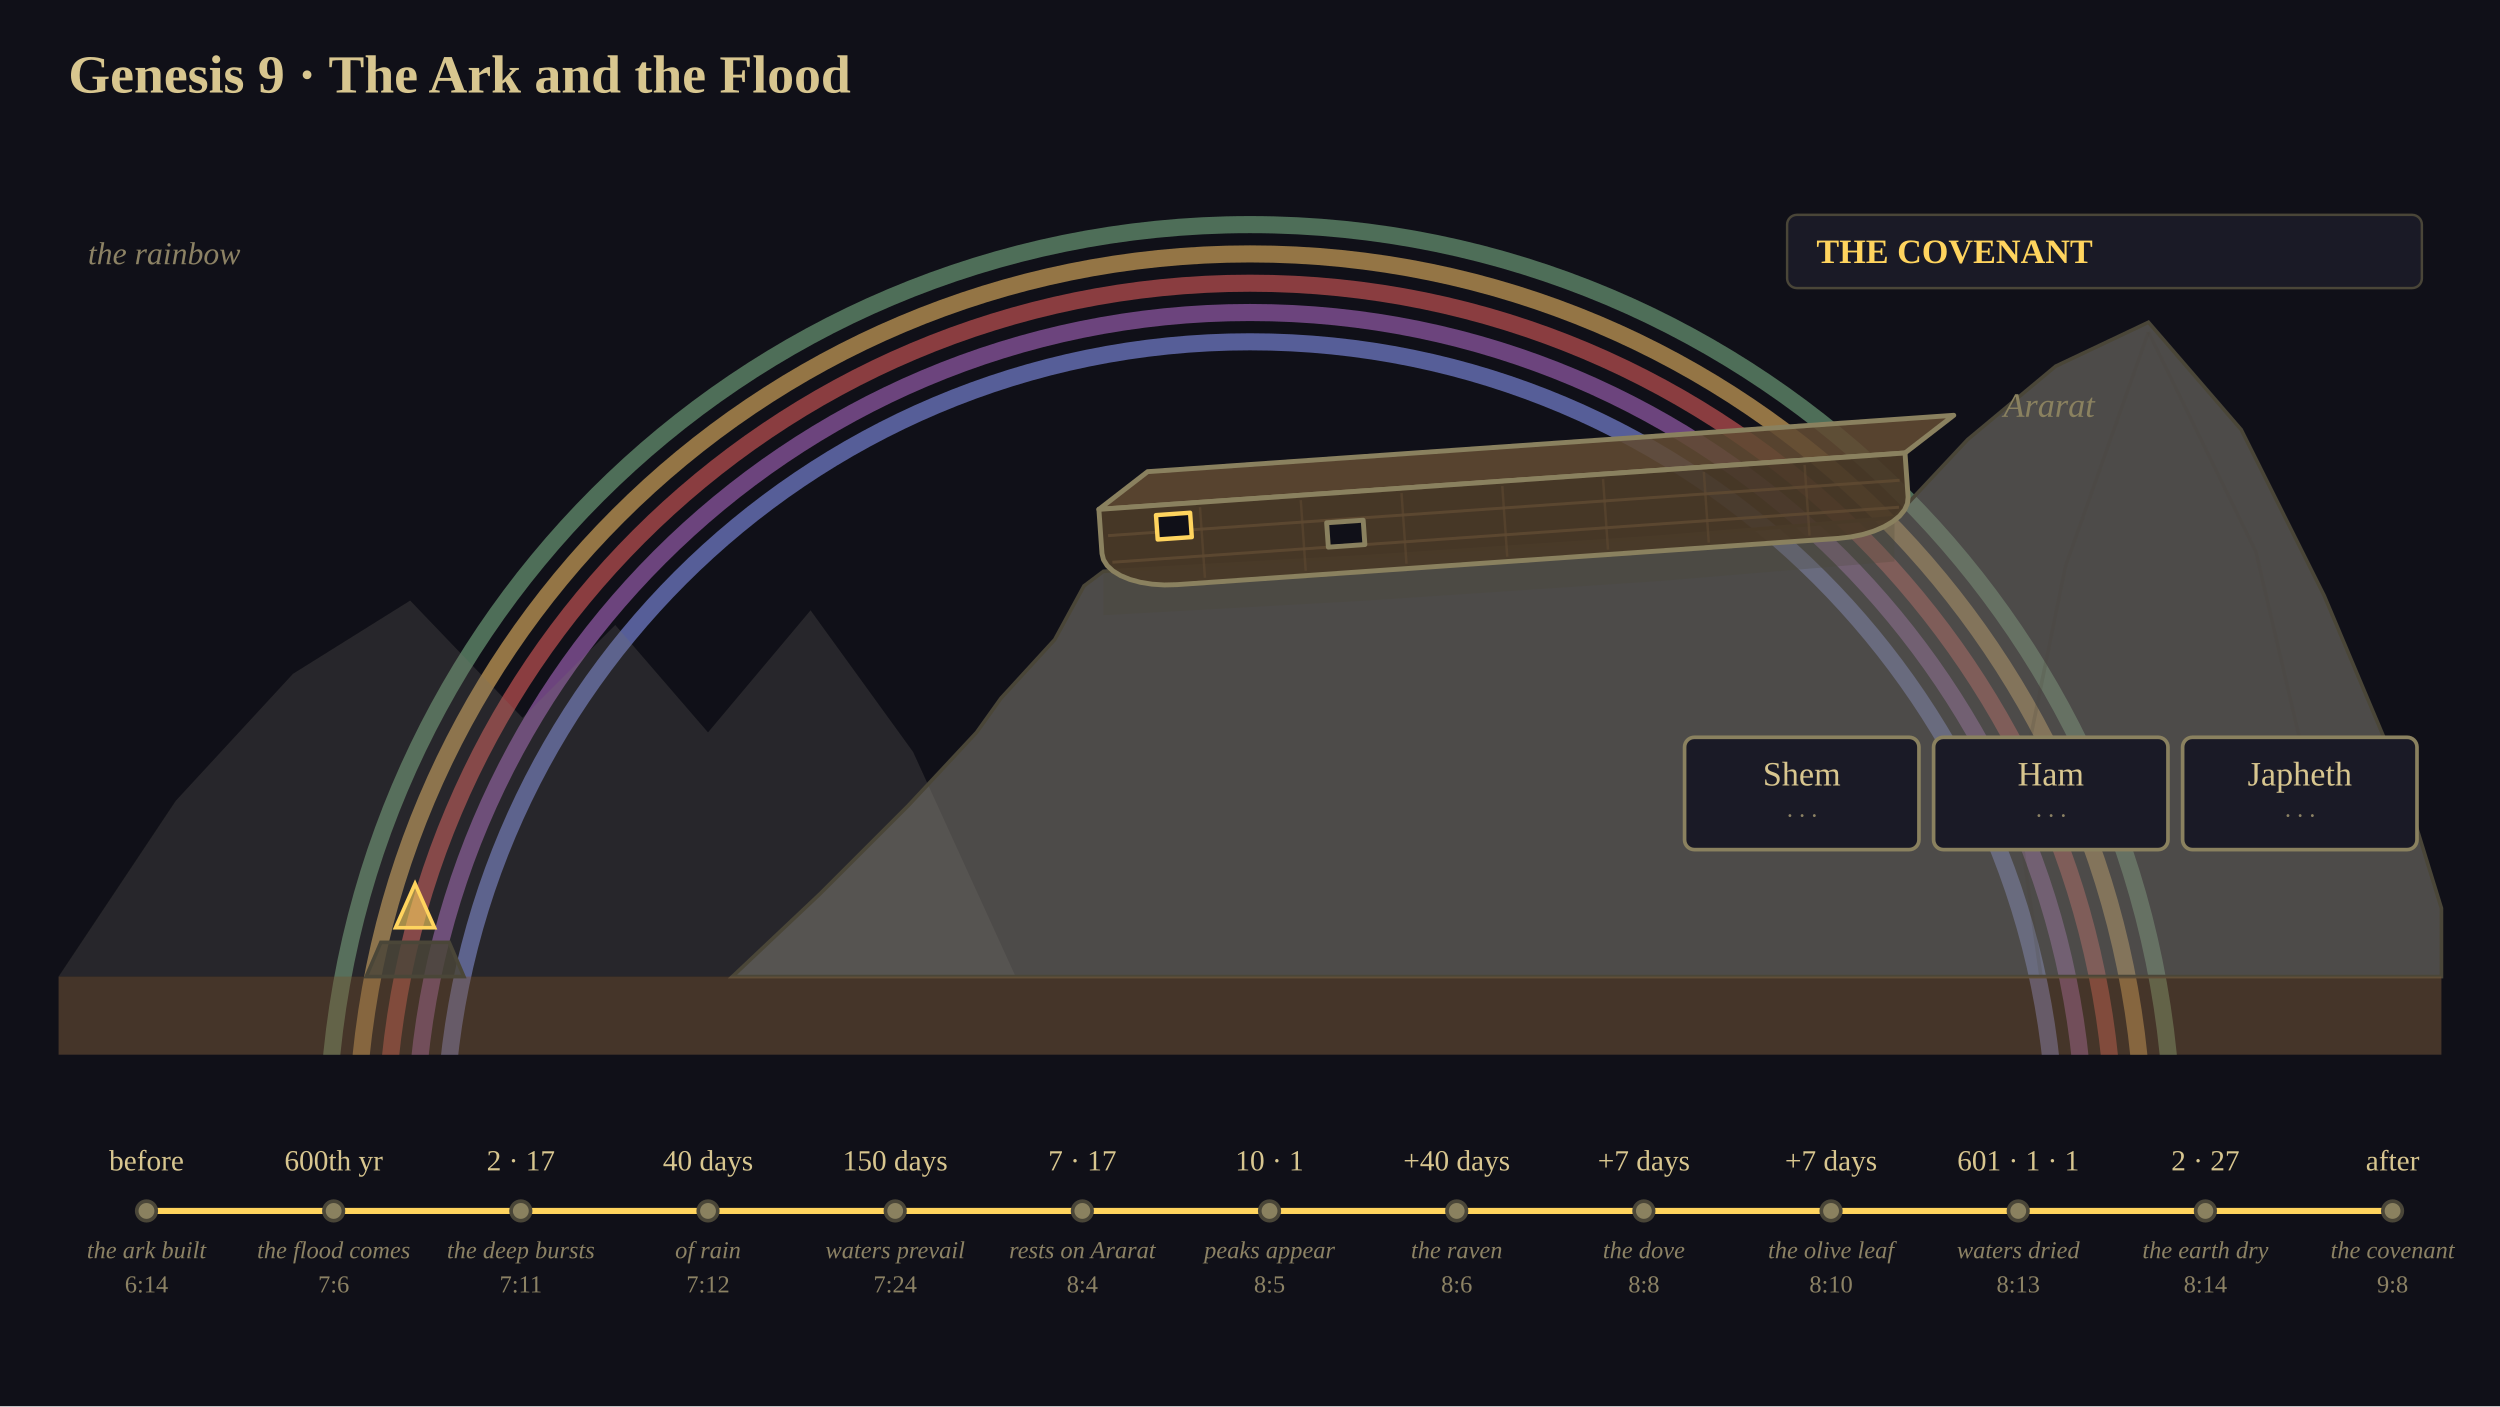
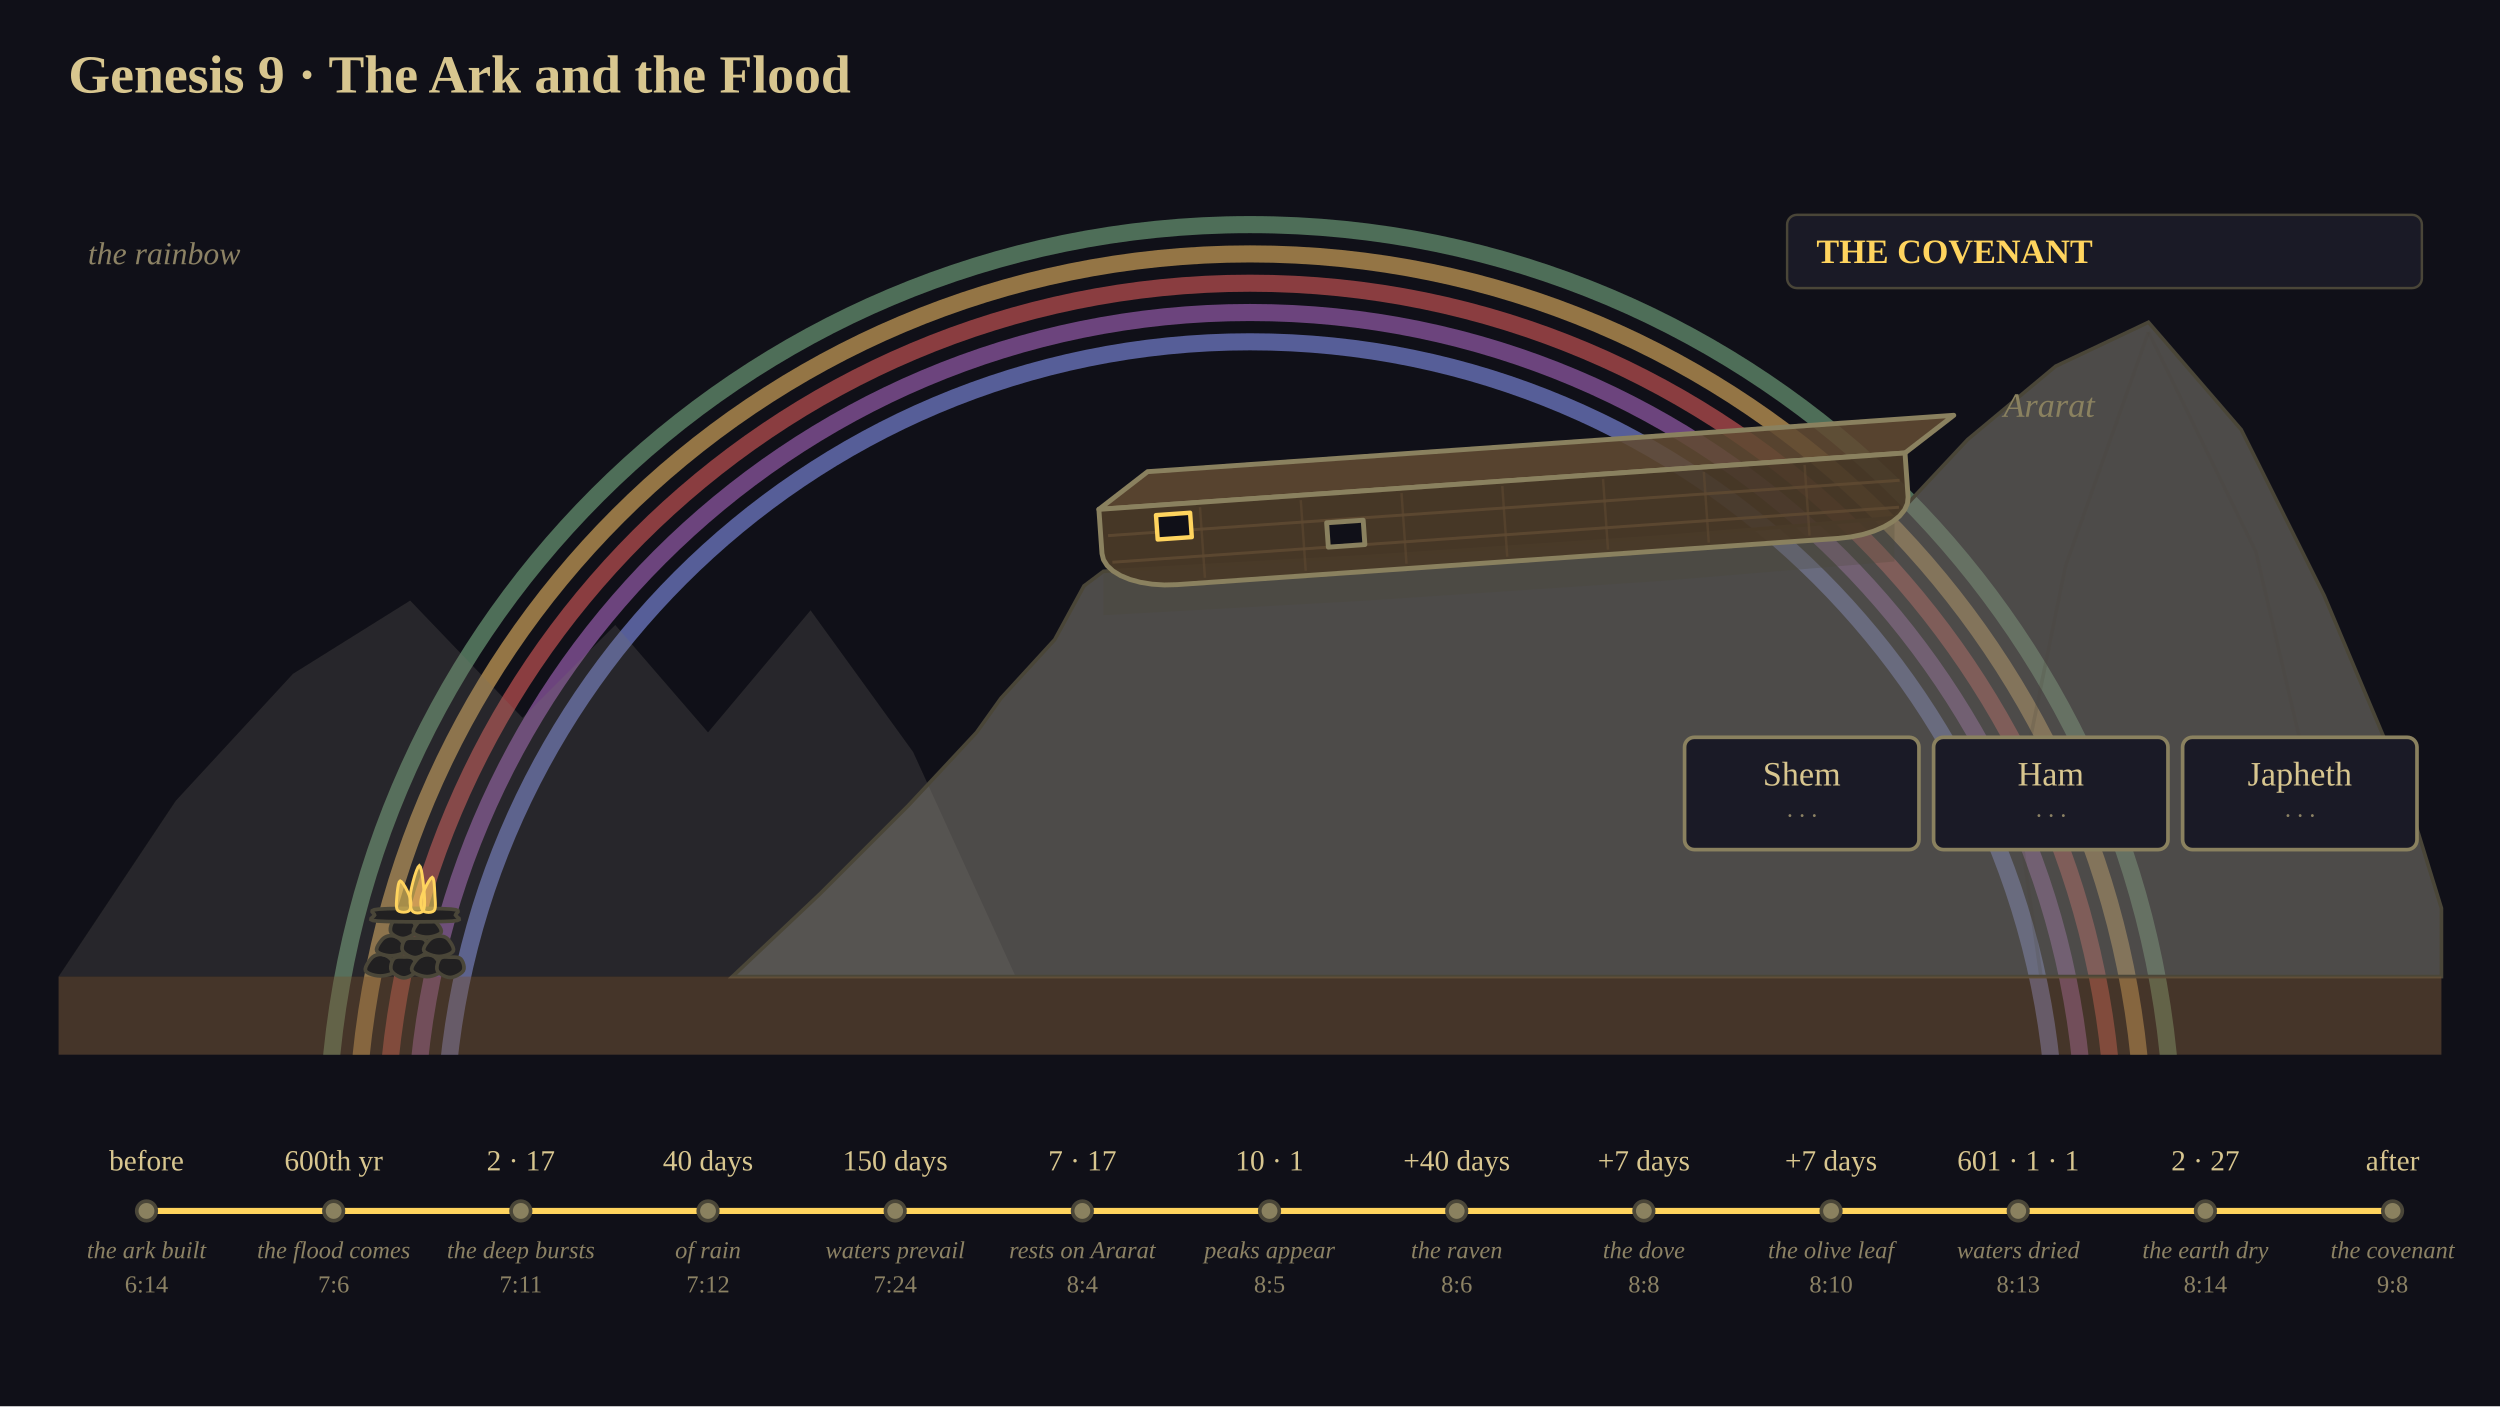
<svg xmlns="http://www.w3.org/2000/svg" viewBox="0 0 1024 576" width="1024" height="576" font-family="Georgia, 'Times New Roman', serif">
  <defs>
    <clipPath id="clip1">
      <rect x="0" y="0" width="976" height="350" />
    </clipPath>
  </defs>
  <rect x="0" y="0" width="1024" height="576" fill="rgb(16,16,24)" />
  <text x="28" y="24" font-size="22" text-anchor="start" dominant-baseline="text-before-edge" fill="rgb(216,198,143)" font-family="Georgia, 'Times New Roman', serif" font-weight="bold">Genesis 9 · The Ark and the Flood</text>
  <g clip-path="url(#clip1)" transform="translate(24,82)">
    <path d="M158,388 A330,330 0 0 1 818,388" fill="none" stroke="rgb(122,134,216)" stroke-width="7" stroke-opacity="0.667" />
    <path d="M146,388 A342,342 0 0 1 830,388" fill="none" stroke="rgb(154,95,176)" stroke-width="7" stroke-opacity="0.667" />
    <path d="M134,388 A354,354 0 0 1 842,388" fill="none" stroke="rgb(200,85,85)" stroke-width="7" stroke-opacity="0.667" />
    <path d="M122,388 A366,366 0 0 1 854,388" fill="none" stroke="rgb(214,168,92)" stroke-width="7" stroke-opacity="0.667" />
    <path d="M110,388 A378,378 0 0 1 866,388" fill="none" stroke="rgb(110,158,120)" stroke-width="7" stroke-opacity="0.667" />
  </g>
  <text x="36" y="100" font-size="13" text-anchor="start" dominant-baseline="text-before-edge" fill="rgb(140,130,100)" font-family="Georgia, 'Times New Roman', serif" font-style="italic">the rainbow</text>
  <polygon points="24,400 72,328 120,276 168,246 214,294 252,256 290,300 332,250 374,308 416,400" fill="rgb(120,116,108)" fill-opacity="0.227" />
  <polygon points="300,400 336,366 372,330 400,300 410,286 432,262 444,240 452,234 560,228 680,220 776,212 806,180 842,150 880,132 918,176 952,244 984,320 1000,372 1000,400" fill="rgb(120,116,108)" fill-opacity="0.588" stroke="rgb(74,70,56)" stroke-width="1.5" />
  <polygon points="452,234 560,228 680,220 776,212 776,230 680,238 560,246 452,252" fill="rgb(74,70,56)" fill-opacity="0.243" />
  <polyline points="880,136 846,232 826,330 836,400" stroke-linejoin="round" fill="none" stroke="rgb(74,70,56)" stroke-width="1.5" stroke-opacity="0.180" />
  <polyline points="880,136 924,226 946,320" stroke-linejoin="round" fill="none" stroke="rgb(74,70,56)" stroke-width="1.5" stroke-opacity="0.180" />
  <rect x="24" y="400" width="976" height="32" fill="rgb(120,88,58)" fill-opacity="0.510" />
  <text x="858" y="166" font-size="14" text-anchor="end" dominant-baseline="central" fill="rgb(138,129,95)" font-family="Georgia, 'Times New Roman', serif" font-style="italic">Ararat</text>
  <polygon points="450.1,208.63 780.29,185.54 800.27,170.1 470.07,193.19" stroke-linejoin="round" fill="rgb(96,74,50)" fill-opacity="0.882" stroke="rgb(138,129,95)" stroke-width="2" />
  <polygon points="450.1,208.63 780.29,185.54 781.56,203.64 781.56,203.64 781.29,206.25 780.12,208.83 778.1,211.33 775.27,213.65 771.74,215.73 767.6,217.51 762.98,218.93 758.02,219.95 752.88,220.53 482.12,239.47 476.94,239.6 471.89,239.28 467.12,238.52 462.78,237.34 458.99,235.77 455.87,233.86 453.51,231.67 452,229.27 451.37,226.73" stroke-linejoin="round" fill="rgb(74,58,40)" fill-opacity="0.941" stroke="rgb(138,129,95)" stroke-width="2" />
  <line x1="453.86" y1="219.39" x2="778.07" y2="196.72" stroke="rgb(96,74,50)" stroke-width="1.2" stroke-opacity="0.824" />
  <line x1="455.64" y1="230.29" x2="777.82" y2="207.76" stroke="rgb(96,74,50)" stroke-width="1.2" stroke-opacity="0.824" />
  <line x1="491.51" y1="207.73" x2="493.54" y2="236.66" stroke="rgb(96,74,50)" stroke-width="1" stroke-opacity="0.549" />
  <line x1="532.79" y1="204.85" x2="534.81" y2="233.78" stroke="rgb(96,74,50)" stroke-width="1" stroke-opacity="0.549" />
  <line x1="574.06" y1="201.96" x2="576.09" y2="230.89" stroke="rgb(96,74,50)" stroke-width="1" stroke-opacity="0.549" />
  <line x1="615.34" y1="199.08" x2="617.36" y2="228" stroke="rgb(96,74,50)" stroke-width="1" stroke-opacity="0.549" />
  <line x1="656.61" y1="196.19" x2="658.63" y2="225.12" stroke="rgb(96,74,50)" stroke-width="1" stroke-opacity="0.549" />
  <line x1="697.89" y1="193.3" x2="699.91" y2="222.23" stroke="rgb(96,74,50)" stroke-width="1" stroke-opacity="0.549" />
  <line x1="739.16" y1="190.42" x2="741.18" y2="219.35" stroke="rgb(96,74,50)" stroke-width="1" stroke-opacity="0.549" />
  <polygon points="543.39,214.13 558.36,213.08 559.05,223.06 544.09,224.11" stroke-linejoin="round" fill="rgb(16,16,24)" stroke="rgb(138,129,95)" stroke-width="2" />
  <polygon points="473.49,211 487.46,210.02 488.16,220 474.19,220.97" stroke-linejoin="round" fill="rgb(16,16,24)" stroke="rgb(255,212,94)" stroke-width="1.8" />
-   <polygon points="150,400 190,400 184,386 156,386" fill="rgb(74,70,56)" fill-opacity="0.824" stroke="rgb(74,70,56)" stroke-width="1.5" />
-   <polygon points="170,362 178,380 162,380" fill="rgb(255,212,94)" fill-opacity="0.588" stroke="rgb(255,212,94)" stroke-width="1.5" />
+   <polygon points="149.74,397.65 149.62,396.93 149.84,396.04 150.3,395.06 150.89,394.09 151.52,393.21 152.1,392.52 152.64,392.01 153.24,391.6 153.89,391.29 154.55,391.08 155.22,390.95 155.88,390.91 156.54,390.96 157.24,391.11 157.94,391.34 158.62,391.67 159.26,392.09 159.83,392.59 160.43,393.26 161.08,394.1 161.69,395.04 162.16,395.98 162.39,396.84 162.26,397.54 161.71,398.12 160.78,398.64 159.61,399.09 158.32,399.44 157.03,399.67 155.88,399.75 154.74,399.69 153.5,399.49 152.26,399.16 151.15,398.74 150.27,398.23" fill="rgb(33,32,33)" stroke="rgb(74,70,56)" stroke-width="1.5" />
+   <polygon points="160.31,397.56 160.09,396.8 160.07,395.91 160.23,394.96 160.51,394.05 160.88,393.25 161.29,392.66 161.8,392.28 162.43,392.06 163.16,391.96 163.92,391.94 164.68,391.95 165.4,391.97 166.1,391.96 166.85,391.96 167.59,392 168.29,392.11 168.91,392.34 169.42,392.72 169.85,393.32 170.26,394.11 170.58,395.02 170.78,395.96 170.8,396.84 170.59,397.59 170.09,398.27 169.33,398.94 168.38,399.57 167.35,400.09 166.33,400.44 165.4,400.56 164.47,400.43 163.47,400.08 162.47,399.55 161.55,398.92 160.81,398.24" fill="rgb(33,32,33)" stroke="rgb(74,70,56)" stroke-width="1.5" />
+   <polygon points="168.73,397.58 168.61,396.87 168.82,396 169.28,395.07 169.87,394.15 170.5,393.32 171.07,392.66 171.63,392.17 172.25,391.79 172.91,391.49 173.6,391.28 174.27,391.15 174.91,391.1 175.54,391.1 176.18,391.17 176.81,391.31 177.42,391.56 177.99,391.91 178.5,392.39 179.05,393.07 179.65,393.95 180.21,394.95 180.65,395.97 180.85,396.9 180.74,397.65 180.24,398.27 179.41,398.84 178.35,399.32 177.18,399.7 176,399.95 174.91,400.03 173.8,399.93 172.56,399.66 171.31,399.26 170.17,398.76 169.27,398.19" fill="rgb(33,32,33)" stroke="rgb(74,70,56)" stroke-width="1.5" />
+   <polygon points="179.18,397.66 178.96,396.9 178.96,395.98 179.13,394.99 179.44,394.03 179.83,393.2 180.26,392.59 180.78,392.23 181.42,392.03 182.14,391.96 182.91,391.97 183.69,392.02 184.43,392.05 185.18,392.06 185.98,392.05 186.79,392.09 187.55,392.2 188.22,392.42 188.76,392.79 189.19,393.37 189.58,394.15 189.88,395.04 190.05,395.96 190.03,396.83 189.79,397.56 189.27,398.21 188.48,398.85 187.5,399.44 186.45,399.93 185.39,400.26 184.43,400.39 183.47,400.29 182.44,399.98 181.4,399.52 180.46,398.95 179.69,398.31" fill="rgb(33,32,33)" stroke="rgb(74,70,56)" stroke-width="1.5" />
+   <polygon points="154.34,389.54 154.23,388.87 154.44,388.03 154.87,387.12 155.44,386.21 156.04,385.4 156.58,384.75 157.1,384.28 157.67,383.9 158.28,383.61 158.92,383.4 159.55,383.29 160.18,383.25 160.81,383.3 161.47,383.43 162.13,383.65 162.78,383.96 163.39,384.35 163.93,384.82 164.5,385.44 165.12,386.23 165.7,387.1 166.15,387.98 166.36,388.78 166.24,389.44 165.71,389.98 164.83,390.47 163.72,390.88 162.49,391.21 161.27,391.42 160.18,391.5 159.1,391.44 157.92,391.25 156.74,390.95 155.68,390.55 154.85,390.08" fill="rgb(33,32,33)" stroke="rgb(74,70,56)" stroke-width="1.5" />
+   <polygon points="164.92,389.46 164.69,388.76 164.68,387.93 164.83,387.05 165.12,386.21 165.49,385.47 165.9,384.91 166.4,384.57 167.04,384.36 167.76,384.27 168.52,384.24 169.29,384.26 170,384.28 170.71,384.27 171.45,384.27 172.19,384.3 172.9,384.41 173.52,384.62 174.02,384.97 174.46,385.53 174.86,386.26 175.18,387.11 175.38,387.98 175.4,388.8 175.19,389.5 174.7,390.12 173.93,390.75 172.99,391.33 171.96,391.81 170.93,392.14 170,392.26 169.08,392.13 168.07,391.8 167.07,391.32 166.16,390.73 165.41,390.1" fill="rgb(33,32,33)" stroke="rgb(74,70,56)" stroke-width="1.5" />
+   <polygon points="173.64,389.47 173.52,388.81 173.74,388 174.19,387.13 174.78,386.27 175.41,385.49 175.99,384.88 176.54,384.43 177.16,384.07 177.83,383.79 178.51,383.6 179.18,383.48 179.82,383.42 180.45,383.43 181.09,383.49 181.72,383.63 182.33,383.85 182.9,384.18 183.42,384.63 183.96,385.26 184.56,386.09 185.13,387.02 185.56,387.97 185.77,388.84 185.66,389.54 185.16,390.12 184.32,390.65 183.27,391.1 182.09,391.45 180.91,391.68 179.82,391.76 178.71,391.67 177.47,391.42 176.22,391.04 175.08,390.57 174.18,390.04" fill="rgb(33,32,33)" stroke="rgb(74,70,56)" stroke-width="1.5" />
+   <polygon points="160.11,381.88 159.91,381.18 159.9,380.32 160.07,379.4 160.36,378.52 160.73,377.75 161.14,377.18 161.63,376.84 162.24,376.66 162.92,376.59 163.65,376.6 164.39,376.65 165.09,376.68 165.8,376.68 166.56,376.68 167.32,376.71 168.05,376.81 168.68,377.02 169.19,377.36 169.6,377.9 169.97,378.62 170.25,379.45 170.41,380.31 170.4,381.11 170.17,381.79 169.67,382.39 168.92,382.99 168,383.54 167,383.99 166,384.3 165.09,384.42 164.18,384.32 163.2,384.04 162.22,383.61 161.32,383.08 160.6,382.49" fill="rgb(33,32,33)" stroke="rgb(74,70,56)" stroke-width="1.5" />
+   <polygon points="169.39,382.04 169.28,381.42 169.48,380.64 169.89,379.8 170.42,378.95 170.99,378.19 171.51,377.6 172,377.16 172.54,376.8 173.12,376.53 173.72,376.34 174.32,376.23 174.91,376.2 175.51,376.25 176.14,376.37 176.77,376.57 177.38,376.86 177.95,377.22 178.47,377.66 179.01,378.24 179.6,378.97 180.15,379.77 180.57,380.59 180.77,381.34 180.66,381.95 180.16,382.45 179.32,382.9 178.27,383.29 177.11,383.59 175.95,383.79 174.91,383.86 173.89,383.81 172.77,383.63 171.66,383.35 170.65,382.98 169.86,382.54" fill="rgb(33,32,33)" stroke="rgb(74,70,56)" stroke-width="1.5" />
+   <polygon points="154.65,377.28 158.4,377.45 163.79,377.56 170,377.59 176.21,377.56 181.6,377.45 185.35,377.28 187.3,377.02 188.06,376.65 188,376.21 187.49,375.74 186.89,375.26 186.58,374.83 186.77,374.39 187.21,373.92 187.58,373.45 187.51,373.01 186.68,372.64 184.74,372.37 181.1,372.2 175.94,372.1 170,372.06 164.06,372.1 158.9,372.2 155.26,372.37 153.32,372.64 152.49,373.01 152.42,373.45 152.79,373.92 153.23,374.39 153.42,374.83 153.11,375.26 152.51,375.74 152,376.21 151.94,376.65 152.7,377.02" fill="rgb(33,32,33)" stroke="rgb(74,70,56)" stroke-width="1.5" />
+   <polygon points="162.98,372.98 162.63,372.45 162.44,371.73 162.36,370.87 162.36,369.91 162.42,368.9 162.5,367.88 162.6,366.66 162.74,365.16 162.94,363.61 163.19,362.22 163.52,361.22 163.93,360.83 164.5,361.18 165.23,362.12 166.04,363.46 166.82,364.96 167.48,366.42 167.92,367.64 168.17,368.67 168.3,369.72 168.3,370.74 168.19,371.65 167.96,372.42 167.61,372.98 167.04,373.35 166.23,373.57 165.3,373.64 164.37,373.56 163.56,373.34" fill="rgb(255,212,94)" fill-opacity="0.588" stroke="rgb(255,212,94)" stroke-width="1.2" />
+   <polygon points="168.72,372.98 168.36,372.18 168.11,371.09 167.97,369.78 167.95,368.33 168.04,366.8 168.24,365.25 168.62,363.4 169.18,361.13 169.85,358.78 170.56,356.68 171.22,355.16 171.76,354.56 172.19,355.09 172.6,356.53 172.95,358.55 173.26,360.83 173.5,363.05 173.67,364.88 173.8,366.45 173.89,368.05 173.92,369.58 173.86,370.97 173.68,372.13 173.35,372.98 172.78,373.54 171.97,373.87 171.05,373.97 170.12,373.86 169.3,373.53" fill="rgb(255,212,94)" fill-opacity="0.588" stroke="rgb(255,212,94)" stroke-width="1.2" />
+   <polygon points="173.19,372.98 172.82,372.39 172.55,371.58 172.39,370.62 172.36,369.54 172.47,368.41 172.71,367.26 173.19,365.89 173.91,364.21 174.77,362.47 175.65,360.92 176.43,359.8 177.02,359.35 177.41,359.75 177.69,360.81 177.87,362.3 177.99,363.99 178.08,365.63 178.14,366.99 178.22,368.15 178.3,369.33 178.34,370.46 178.3,371.49 178.14,372.35 177.82,372.98 177.25,373.4 176.44,373.64 175.52,373.72 174.59,373.63 173.77,373.39" fill="rgb(255,212,94)" fill-opacity="0.588" stroke="rgb(255,212,94)" stroke-width="1.2" />
  <rect x="690" y="302" width="96" height="46" rx="4" fill="rgb(26,26,38)" stroke="rgb(138,129,95)" stroke-width="1.5" />
  <text x="738" y="317" font-size="14" text-anchor="middle" dominant-baseline="central" fill="rgb(216,198,143)" font-family="Georgia, 'Times New Roman', serif">Shem</text>
  <text x="738" y="334" font-size="10" text-anchor="middle" dominant-baseline="central" fill="rgb(140,130,100)" font-family="Georgia, 'Times New Roman', serif" font-style="italic">· · ·</text>
  <rect x="792" y="302" width="96" height="46" rx="4" fill="rgb(26,26,38)" stroke="rgb(138,129,95)" stroke-width="1.5" />
  <text x="840" y="317" font-size="14" text-anchor="middle" dominant-baseline="central" fill="rgb(216,198,143)" font-family="Georgia, 'Times New Roman', serif">Ham</text>
  <text x="840" y="334" font-size="10" text-anchor="middle" dominant-baseline="central" fill="rgb(140,130,100)" font-family="Georgia, 'Times New Roman', serif" font-style="italic">· · ·</text>
  <rect x="894" y="302" width="96" height="46" rx="4" fill="rgb(26,26,38)" stroke="rgb(138,129,95)" stroke-width="1.5" />
  <text x="942" y="317" font-size="14" text-anchor="middle" dominant-baseline="central" fill="rgb(216,198,143)" font-family="Georgia, 'Times New Roman', serif">Japheth</text>
  <text x="942" y="334" font-size="10" text-anchor="middle" dominant-baseline="central" fill="rgb(140,130,100)" font-family="Georgia, 'Times New Roman', serif" font-style="italic">· · ·</text>
  <rect x="732" y="88" width="260" height="30" rx="4" fill="rgb(26,26,38)" stroke="rgb(74,70,56)" stroke-width="1" />
  <text x="744" y="103" font-size="14" text-anchor="start" dominant-baseline="central" fill="rgb(255,212,94)" font-family="Georgia, 'Times New Roman', serif" font-weight="bold">THE COVENANT</text>
  <line x1="60" y1="496" x2="980" y2="496" stroke="rgb(74,70,56)" stroke-width="2" />
  <line x1="60" y1="496" x2="980" y2="496" stroke="rgb(255,212,94)" stroke-width="2.5" />
  <circle cx="60" cy="496" r="4" fill="rgb(138,129,95)" stroke="rgb(74,70,56)" stroke-width="1.5" />
  <text x="60" y="482" font-size="12" text-anchor="middle" dominant-baseline="text-after-edge" fill="rgb(216,198,143)" font-family="Georgia, 'Times New Roman', serif">before</text>
  <text x="60" y="512" font-size="10" text-anchor="middle" dominant-baseline="central" fill="rgb(140,130,100)" font-family="Georgia, 'Times New Roman', serif" font-style="italic">the ark built</text>
  <text x="60" y="526" font-size="10" text-anchor="middle" dominant-baseline="central" fill="rgb(140,130,100)" font-family="Georgia, 'Times New Roman', serif">6:14</text>
  <circle cx="136.67" cy="496" r="4" fill="rgb(138,129,95)" stroke="rgb(74,70,56)" stroke-width="1.5" />
  <text x="136.67" y="482" font-size="12" text-anchor="middle" dominant-baseline="text-after-edge" fill="rgb(216,198,143)" font-family="Georgia, 'Times New Roman', serif">600th yr</text>
  <text x="136.67" y="512" font-size="10" text-anchor="middle" dominant-baseline="central" fill="rgb(140,130,100)" font-family="Georgia, 'Times New Roman', serif" font-style="italic">the flood comes</text>
  <text x="136.67" y="526" font-size="10" text-anchor="middle" dominant-baseline="central" fill="rgb(140,130,100)" font-family="Georgia, 'Times New Roman', serif">7:6</text>
  <circle cx="213.33" cy="496" r="4" fill="rgb(138,129,95)" stroke="rgb(74,70,56)" stroke-width="1.5" />
  <text x="213.33" y="482" font-size="12" text-anchor="middle" dominant-baseline="text-after-edge" fill="rgb(216,198,143)" font-family="Georgia, 'Times New Roman', serif">2 · 17</text>
  <text x="213.33" y="512" font-size="10" text-anchor="middle" dominant-baseline="central" fill="rgb(140,130,100)" font-family="Georgia, 'Times New Roman', serif" font-style="italic">the deep bursts</text>
  <text x="213.33" y="526" font-size="10" text-anchor="middle" dominant-baseline="central" fill="rgb(140,130,100)" font-family="Georgia, 'Times New Roman', serif">7:11</text>
  <circle cx="290" cy="496" r="4" fill="rgb(138,129,95)" stroke="rgb(74,70,56)" stroke-width="1.5" />
  <text x="290" y="482" font-size="12" text-anchor="middle" dominant-baseline="text-after-edge" fill="rgb(216,198,143)" font-family="Georgia, 'Times New Roman', serif">40 days</text>
  <text x="290" y="512" font-size="10" text-anchor="middle" dominant-baseline="central" fill="rgb(140,130,100)" font-family="Georgia, 'Times New Roman', serif" font-style="italic">of rain</text>
  <text x="290" y="526" font-size="10" text-anchor="middle" dominant-baseline="central" fill="rgb(140,130,100)" font-family="Georgia, 'Times New Roman', serif">7:12</text>
  <circle cx="366.67" cy="496" r="4" fill="rgb(138,129,95)" stroke="rgb(74,70,56)" stroke-width="1.5" />
  <text x="366.67" y="482" font-size="12" text-anchor="middle" dominant-baseline="text-after-edge" fill="rgb(216,198,143)" font-family="Georgia, 'Times New Roman', serif">150 days</text>
  <text x="366.67" y="512" font-size="10" text-anchor="middle" dominant-baseline="central" fill="rgb(140,130,100)" font-family="Georgia, 'Times New Roman', serif" font-style="italic">waters prevail</text>
  <text x="366.67" y="526" font-size="10" text-anchor="middle" dominant-baseline="central" fill="rgb(140,130,100)" font-family="Georgia, 'Times New Roman', serif">7:24</text>
  <circle cx="443.33" cy="496" r="4" fill="rgb(138,129,95)" stroke="rgb(74,70,56)" stroke-width="1.5" />
  <text x="443.33" y="482" font-size="12" text-anchor="middle" dominant-baseline="text-after-edge" fill="rgb(216,198,143)" font-family="Georgia, 'Times New Roman', serif">7 · 17</text>
  <text x="443.33" y="512" font-size="10" text-anchor="middle" dominant-baseline="central" fill="rgb(140,130,100)" font-family="Georgia, 'Times New Roman', serif" font-style="italic">rests on Ararat</text>
  <text x="443.33" y="526" font-size="10" text-anchor="middle" dominant-baseline="central" fill="rgb(140,130,100)" font-family="Georgia, 'Times New Roman', serif">8:4</text>
  <circle cx="520" cy="496" r="4" fill="rgb(138,129,95)" stroke="rgb(74,70,56)" stroke-width="1.5" />
  <text x="520" y="482" font-size="12" text-anchor="middle" dominant-baseline="text-after-edge" fill="rgb(216,198,143)" font-family="Georgia, 'Times New Roman', serif">10 · 1</text>
  <text x="520" y="512" font-size="10" text-anchor="middle" dominant-baseline="central" fill="rgb(140,130,100)" font-family="Georgia, 'Times New Roman', serif" font-style="italic">peaks appear</text>
  <text x="520" y="526" font-size="10" text-anchor="middle" dominant-baseline="central" fill="rgb(140,130,100)" font-family="Georgia, 'Times New Roman', serif">8:5</text>
  <circle cx="596.67" cy="496" r="4" fill="rgb(138,129,95)" stroke="rgb(74,70,56)" stroke-width="1.5" />
  <text x="596.67" y="482" font-size="12" text-anchor="middle" dominant-baseline="text-after-edge" fill="rgb(216,198,143)" font-family="Georgia, 'Times New Roman', serif">+40 days</text>
  <text x="596.67" y="512" font-size="10" text-anchor="middle" dominant-baseline="central" fill="rgb(140,130,100)" font-family="Georgia, 'Times New Roman', serif" font-style="italic">the raven</text>
  <text x="596.67" y="526" font-size="10" text-anchor="middle" dominant-baseline="central" fill="rgb(140,130,100)" font-family="Georgia, 'Times New Roman', serif">8:6</text>
  <circle cx="673.33" cy="496" r="4" fill="rgb(138,129,95)" stroke="rgb(74,70,56)" stroke-width="1.5" />
  <text x="673.33" y="482" font-size="12" text-anchor="middle" dominant-baseline="text-after-edge" fill="rgb(216,198,143)" font-family="Georgia, 'Times New Roman', serif">+7 days</text>
  <text x="673.33" y="512" font-size="10" text-anchor="middle" dominant-baseline="central" fill="rgb(140,130,100)" font-family="Georgia, 'Times New Roman', serif" font-style="italic">the dove</text>
  <text x="673.33" y="526" font-size="10" text-anchor="middle" dominant-baseline="central" fill="rgb(140,130,100)" font-family="Georgia, 'Times New Roman', serif">8:8</text>
  <circle cx="750" cy="496" r="4" fill="rgb(138,129,95)" stroke="rgb(74,70,56)" stroke-width="1.5" />
  <text x="750" y="482" font-size="12" text-anchor="middle" dominant-baseline="text-after-edge" fill="rgb(216,198,143)" font-family="Georgia, 'Times New Roman', serif">+7 days</text>
  <text x="750" y="512" font-size="10" text-anchor="middle" dominant-baseline="central" fill="rgb(140,130,100)" font-family="Georgia, 'Times New Roman', serif" font-style="italic">the olive leaf</text>
  <text x="750" y="526" font-size="10" text-anchor="middle" dominant-baseline="central" fill="rgb(140,130,100)" font-family="Georgia, 'Times New Roman', serif">8:10</text>
  <circle cx="826.67" cy="496" r="4" fill="rgb(138,129,95)" stroke="rgb(74,70,56)" stroke-width="1.5" />
  <text x="826.67" y="482" font-size="12" text-anchor="middle" dominant-baseline="text-after-edge" fill="rgb(216,198,143)" font-family="Georgia, 'Times New Roman', serif">601 · 1 · 1</text>
  <text x="826.67" y="512" font-size="10" text-anchor="middle" dominant-baseline="central" fill="rgb(140,130,100)" font-family="Georgia, 'Times New Roman', serif" font-style="italic">waters dried</text>
  <text x="826.67" y="526" font-size="10" text-anchor="middle" dominant-baseline="central" fill="rgb(140,130,100)" font-family="Georgia, 'Times New Roman', serif">8:13</text>
  <circle cx="903.33" cy="496" r="4" fill="rgb(138,129,95)" stroke="rgb(74,70,56)" stroke-width="1.5" />
  <text x="903.33" y="482" font-size="12" text-anchor="middle" dominant-baseline="text-after-edge" fill="rgb(216,198,143)" font-family="Georgia, 'Times New Roman', serif">2 · 27</text>
  <text x="903.33" y="512" font-size="10" text-anchor="middle" dominant-baseline="central" fill="rgb(140,130,100)" font-family="Georgia, 'Times New Roman', serif" font-style="italic">the earth dry</text>
  <text x="903.33" y="526" font-size="10" text-anchor="middle" dominant-baseline="central" fill="rgb(140,130,100)" font-family="Georgia, 'Times New Roman', serif">8:14</text>
  <circle cx="980" cy="496" r="4" fill="rgb(138,129,95)" stroke="rgb(74,70,56)" stroke-width="1.5" />
  <text x="980" y="482" font-size="12" text-anchor="middle" dominant-baseline="text-after-edge" fill="rgb(216,198,143)" font-family="Georgia, 'Times New Roman', serif">after</text>
  <text x="980" y="512" font-size="10" text-anchor="middle" dominant-baseline="central" fill="rgb(140,130,100)" font-family="Georgia, 'Times New Roman', serif" font-style="italic">the covenant</text>
  <text x="980" y="526" font-size="10" text-anchor="middle" dominant-baseline="central" fill="rgb(140,130,100)" font-family="Georgia, 'Times New Roman', serif">9:8</text>
</svg>
